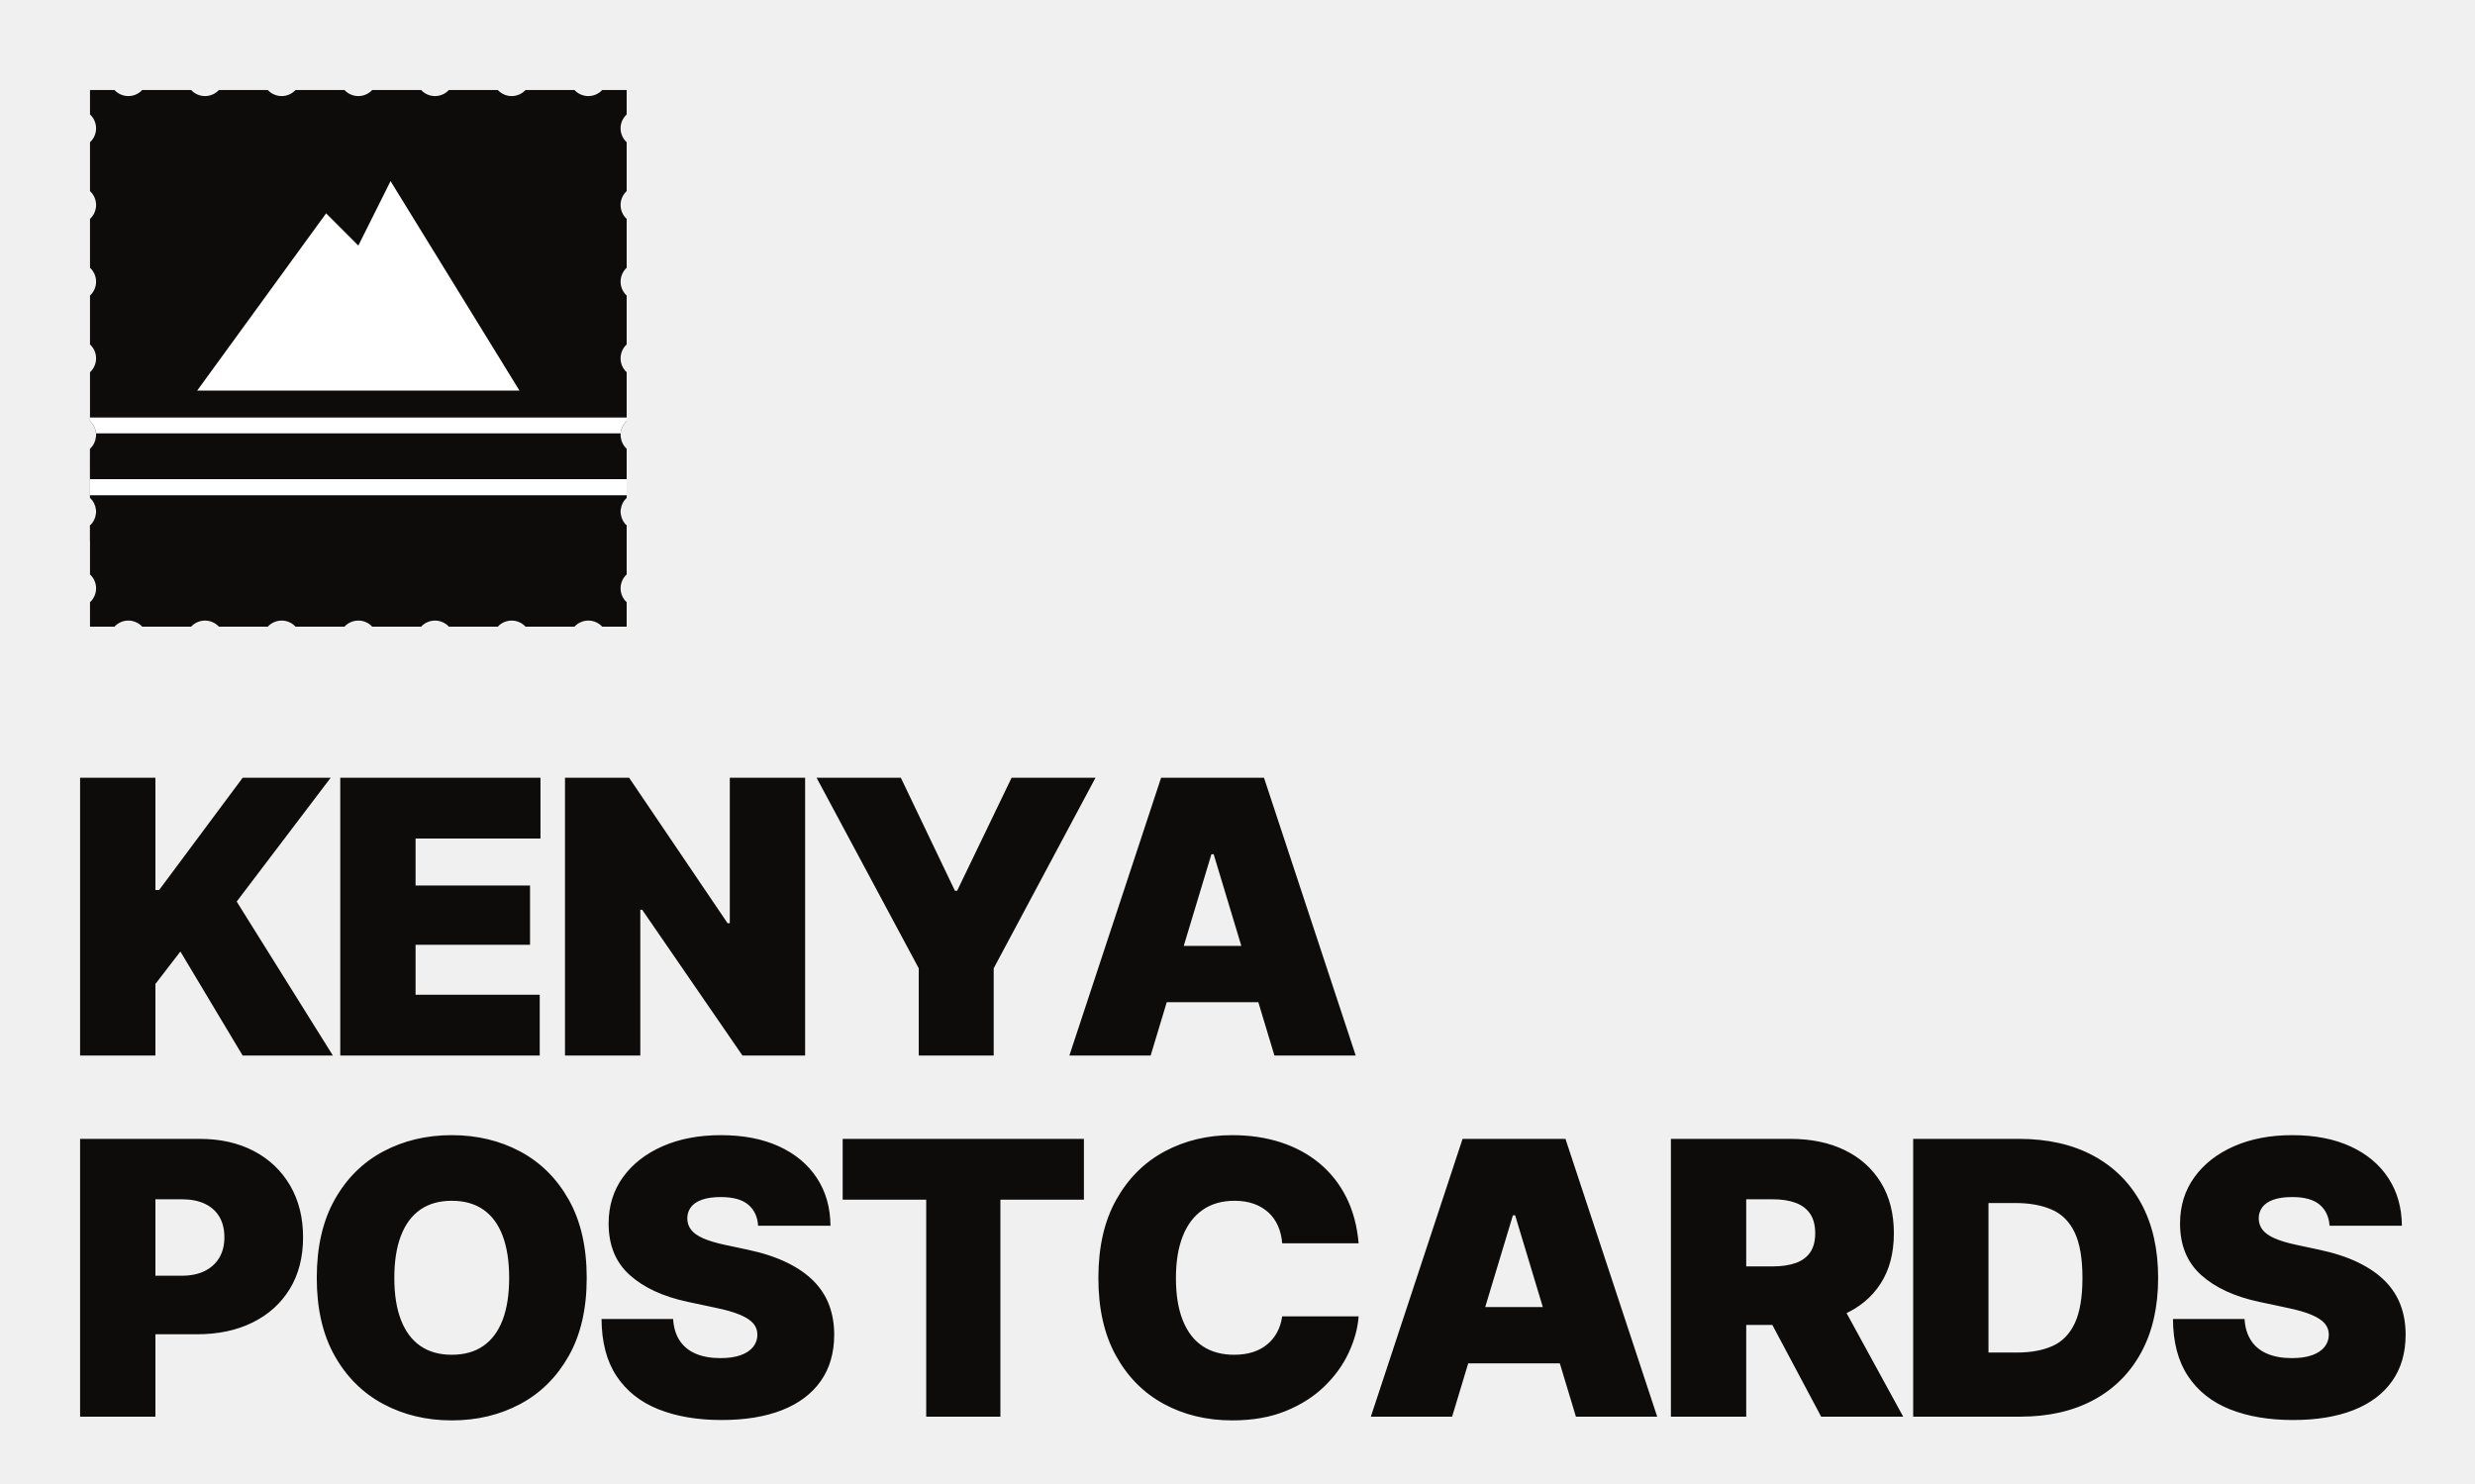
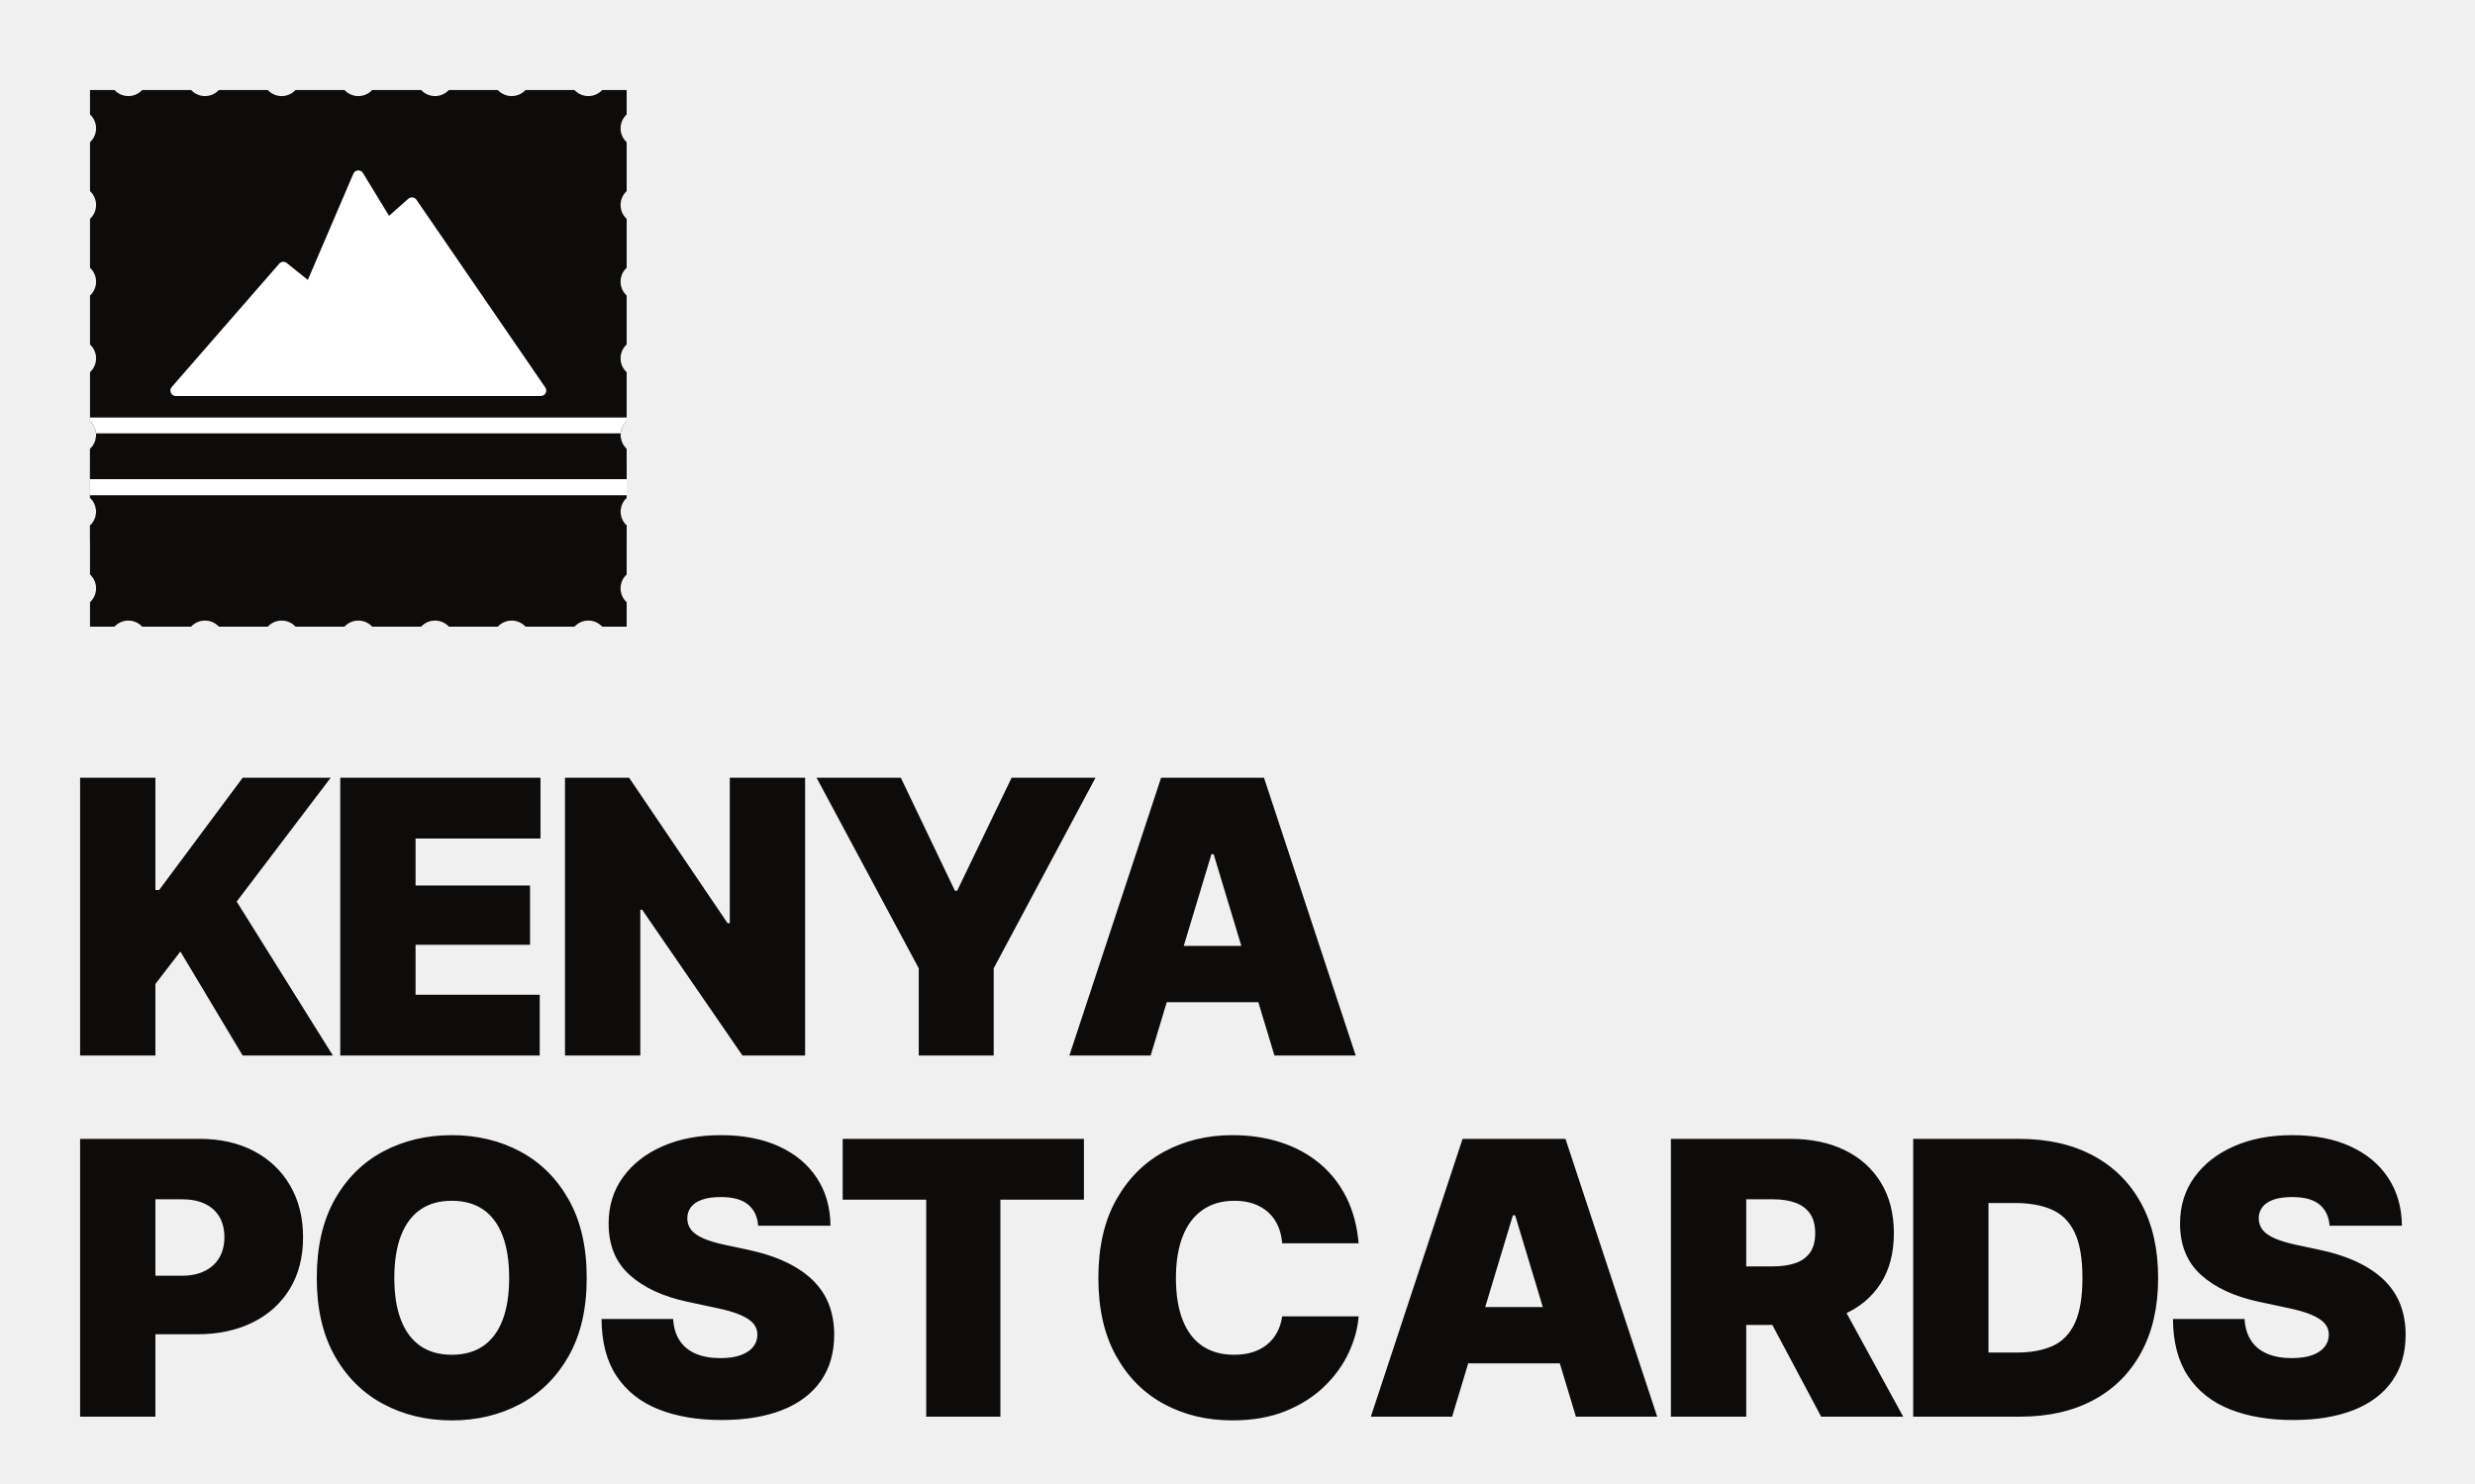
<svg xmlns="http://www.w3.org/2000/svg" viewBox="0 0 891 534" width="891" height="534">
  <defs>
    <clipPath id="cm">
      <path d="M32.4,32.4 L41.2,32.4 A6.8,6.8 0 0,0 51.2,32.4 L60.0,32.4 L68.8,32.4 A6.8,6.8 0 0,0 78.8,32.4 L87.6,32.4 L96.4,32.4 A6.8,6.8 0 0,0 106.4,32.4 L115.2,32.4 L124.0,32.4 A6.8,6.8 0 0,0 134.0,32.4 L142.8,32.4 L151.6,32.4 A6.8,6.8 0 0,0 161.6,32.4 L170.4,32.4 L179.2,32.4 A6.8,6.8 0 0,0 189.2,32.4 L198.0,32.4 L206.8,32.4 A6.8,6.8 0 0,0 216.8,32.4 L225.6,32.4 L225.6,41.2 A6.8,6.8 0 0,0 225.6,51.2 L225.6,60.0 L225.6,68.8 A6.8,6.8 0 0,0 225.6,78.8 L225.6,87.6 L225.6,96.4 A6.8,6.8 0 0,0 225.6,106.4 L225.6,115.2 L225.6,124.0 A6.8,6.8 0 0,0 225.6,134.0 L225.6,142.8 L225.6,151.6 A6.8,6.8 0 0,0 225.6,161.6 L225.6,170.4 L225.6,179.2 A6.8,6.8 0 0,0 225.6,189.2 L225.6,198.0 L225.6,206.8 A6.8,6.8 0 0,0 225.6,216.8 L225.6,225.6 L216.8,225.6 A6.8,6.8 0 0,0 206.8,225.6 L198.0,225.6 L189.2,225.6 A6.8,6.8 0 0,0 179.2,225.6 L170.4,225.6 L161.6,225.6 A6.8,6.8 0 0,0 151.6,225.6 L142.8,225.6 L134.0,225.6 A6.8,6.8 0 0,0 124.0,225.6 L115.2,225.6 L106.4,225.6 A6.8,6.8 0 0,0 96.4,225.6 L87.6,225.6 L78.8,225.6 A6.8,6.8 0 0,0 68.8,225.6 L60.0,225.6 L51.2,225.6 A6.8,6.8 0 0,0 41.2,225.6 L32.4,225.6 L32.4,216.8 A6.8,6.8 0 0,0 32.4,206.8 L32.4,198.0 L32.4,189.2 A6.8,6.8 0 0,0 32.4,179.2 L32.4,170.4 L32.4,161.6 A6.8,6.8 0 0,0 32.4,151.6 L32.4,142.8 L32.4,134.0 A6.8,6.8 0 0,0 32.4,124.0 L32.4,115.2 L32.4,106.4 A6.8,6.8 0 0,0 32.4,96.4 L32.4,87.6 L32.4,78.8 A6.8,6.8 0 0,0 32.4,68.8 L32.4,60.0 L32.4,51.2 A6.8,6.8 0 0,0 32.4,41.2 L32.4,32.4 Z" />
    </clipPath>
  </defs>
  <path d="M32.4,32.4 L41.2,32.4 A6.8,6.8 0 0,0 51.2,32.4 L60.0,32.4 L68.8,32.4 A6.8,6.8 0 0,0 78.8,32.4 L87.6,32.4 L96.4,32.4 A6.8,6.8 0 0,0 106.4,32.4 L115.2,32.4 L124.0,32.4 A6.8,6.8 0 0,0 134.0,32.4 L142.8,32.4 L151.6,32.4 A6.8,6.8 0 0,0 161.6,32.4 L170.4,32.4 L179.2,32.4 A6.8,6.8 0 0,0 189.2,32.4 L198.0,32.4 L206.8,32.4 A6.8,6.8 0 0,0 216.8,32.4 L225.6,32.4 L225.6,41.2 A6.8,6.8 0 0,0 225.6,51.2 L225.6,60.0 L225.6,68.8 A6.8,6.8 0 0,0 225.6,78.8 L225.6,87.6 L225.6,96.4 A6.8,6.8 0 0,0 225.6,106.4 L225.6,115.2 L225.6,124.0 A6.8,6.8 0 0,0 225.6,134.0 L225.6,142.8 L225.6,151.6 A6.8,6.8 0 0,0 225.6,161.6 L225.6,170.4 L225.6,179.2 A6.8,6.8 0 0,0 225.6,189.2 L225.6,198.0 L225.6,206.8 A6.8,6.8 0 0,0 225.6,216.8 L225.6,225.6 L216.8,225.6 A6.8,6.8 0 0,0 206.8,225.6 L198.0,225.6 L189.2,225.6 A6.8,6.8 0 0,0 179.2,225.6 L170.4,225.6 L161.6,225.6 A6.8,6.8 0 0,0 151.6,225.6 L142.8,225.6 L134.0,225.6 A6.8,6.8 0 0,0 124.0,225.6 L115.2,225.6 L106.4,225.6 A6.8,6.8 0 0,0 96.4,225.6 L87.6,225.6 L78.8,225.6 A6.8,6.8 0 0,0 68.8,225.6 L60.0,225.6 L51.2,225.6 A6.8,6.8 0 0,0 41.2,225.6 L32.4,225.6 L32.4,216.8 A6.8,6.8 0 0,0 32.4,206.8 L32.4,198.0 L32.4,189.2 A6.8,6.8 0 0,0 32.4,179.2 L32.4,170.4 L32.4,161.6 A6.8,6.8 0 0,0 32.4,151.6 L32.4,142.8 L32.4,134.0 A6.8,6.8 0 0,0 32.4,124.0 L32.4,115.2 L32.4,106.4 A6.8,6.8 0 0,0 32.4,96.4 L32.4,87.6 L32.4,78.8 A6.8,6.8 0 0,0 32.4,68.8 L32.4,60.0 L32.4,51.2 A6.8,6.8 0 0,0 32.4,41.2 L32.4,32.4 Z" fill="#0E0C0B" />
  <g clip-path="url(#cm)">
    <rect x="32.4" y="150.3" width="193.2" height="16.4" fill="#FFFFFF" />
    <rect x="32.4" y="156.0" width="193.2" height="16.4" fill="#0E0C0B" />
  </g>
  <g clip-path="url(#cm)">
    <rect x="32.4" y="172.5" width="193.2" height="16.4" fill="#FFFFFF" />
    <rect x="32.4" y="178.3" width="193.2" height="16.4" fill="#0E0C0B" />
  </g>
-   <path d="M71.0,140.6 L117.4,76.8 L129.0,88.4 L140.6,65.2 L187.0,140.6 Z" fill="#FFFFFF" />
+   <path d="M63.3,140.6 L102.0,96.2 L111.6,103.9 L129.0,63.3 L139.6,80.7 L148.3,73.0 L194.7,140.6 Z" fill="#FFFFFF" stroke="#FFFFFF" stroke-width="3.9" stroke-linejoin="round" />
  <path d="M28.832 380.0V280.0H55.946V320.403H57.289L87.356 280.0H119.034L85.208 324.564L119.839 380.0H87.356L64.94 342.55L55.946 354.228V380.0ZM122.491 380.0V280.0H194.572V301.879H149.605V318.792H190.813V340.134H149.605V358.121H194.303V380.0ZM289.842 280.0V380.0H267.291L231.184 327.517H230.513V380.0H203.399V280.0H226.486L261.922 332.349H262.728V280.0ZM293.97 280.0H324.306L343.769 320.671H344.574L364.172 280.0H394.373L357.729 348.591V380.0H330.749V348.591ZM414.234 380.0H384.972L417.992 280.0H455.039L488.059 380.0H458.797L436.918 307.517H436.113ZM408.864 340.537H463.898V360.805H408.864ZM28.832 510.0V410.0H71.919Q83.06 410.0 91.416 414.396Q99.772 418.792 104.436 426.779Q109.101 434.765 109.101 445.436Q109.101 456.174 104.336 463.993Q99.57 471.812 90.98 476.074Q82.389 480.336 70.98 480.336H45.208V459.262H65.477Q70.309 459.262 73.732 457.55Q77.154 455.839 78.966 452.752Q80.779 449.664 80.779 445.436Q80.779 441.074 78.966 438.02Q77.154 434.966 73.732 433.356Q70.309 431.745 65.477 431.745H55.946V510.0ZM162.626 511.342Q149.001 511.342 137.961 505.436Q126.921 499.53 120.478 488.087Q114.035 476.644 114.035 460.067Q114.035 443.356 120.478 431.879Q126.921 420.403 137.961 414.53Q149.001 408.658 162.626 408.658Q176.25 408.658 187.256 414.53Q198.263 420.403 204.74 431.879Q211.216 443.356 211.216 460.067Q211.216 476.711 204.74 488.154Q198.263 499.597 187.256 505.47Q176.25 511.342 162.626 511.342ZM162.626 487.718Q169.404 487.718 174.001 484.53Q178.599 481.342 180.948 475.168Q183.297 468.993 183.297 460.067Q183.297 451.074 180.948 444.866Q178.599 438.658 174.001 435.47Q169.404 432.282 162.626 432.282Q155.914 432.282 151.317 435.47Q146.719 438.658 144.337 444.866Q141.954 451.074 141.954 460.067Q141.954 468.993 144.337 475.168Q146.719 481.342 151.317 484.53Q155.914 487.718 162.626 487.718ZM259.774 511.208Q246.754 511.208 237.056 507.349Q227.358 503.49 221.989 495.436Q216.62 487.383 216.553 474.832H242.325Q242.593 479.396 244.64 482.55Q246.687 485.705 250.412 487.315Q254.137 488.926 259.372 488.926Q263.734 488.926 266.687 487.852Q269.64 486.779 271.15 484.866Q272.66 482.953 272.66 480.47Q272.66 478.188 271.217 476.477Q269.774 474.765 266.486 473.356Q263.197 471.946 257.627 470.805L247.56 468.658Q234.338 465.839 226.721 459.027Q219.103 452.215 219.103 440.47Q219.103 430.94 224.271 423.792Q229.439 416.644 238.533 412.651Q247.627 408.658 259.506 408.658Q271.654 408.658 280.479 412.718Q289.305 416.779 294.103 424.128Q298.902 431.477 298.969 441.275H272.929Q272.593 436.376 269.338 433.658Q266.083 430.94 259.506 430.94Q255.345 430.94 252.66 431.913Q249.976 432.886 248.701 434.631Q247.426 436.376 247.426 438.591Q247.426 440.94 248.801 442.718Q250.177 444.497 253.164 445.805Q256.15 447.114 260.848 448.121L269.036 449.866Q277.291 451.611 283.231 454.497Q289.17 457.383 292.962 461.242Q296.754 465.101 298.533 469.933Q300.311 474.765 300.311 480.47Q300.311 490.336 295.446 497.215Q290.58 504.094 281.519 507.651Q272.459 511.208 259.774 511.208ZM303.366 431.879V410.0H390.212V431.879H360.145V510.0H333.434V431.879ZM443.603 511.342Q429.911 511.342 419.005 505.436Q408.099 499.53 401.757 488.087Q395.415 476.644 395.415 460.067Q395.415 443.356 401.858 431.879Q408.301 420.403 419.24 414.53Q430.18 408.658 443.603 408.658Q453.066 408.658 461.052 411.242Q469.039 413.826 475.046 418.826Q481.052 423.826 484.677 431.04Q488.301 438.255 489.106 447.584H461.589Q461.321 444.161 460.079 441.342Q458.838 438.523 456.656 436.51Q454.475 434.497 451.421 433.389Q448.368 432.282 444.408 432.282Q437.63 432.282 432.898 435.604Q428.166 438.926 425.75 445.134Q423.334 451.342 423.334 460.067Q423.334 469.195 425.817 475.369Q428.301 481.544 432.965 484.631Q437.63 487.718 444.274 487.718Q448.032 487.718 450.985 486.779Q453.938 485.839 456.153 484.027Q458.368 482.215 459.744 479.664Q461.119 477.114 461.589 473.893H489.106Q488.636 480.268 485.583 486.879Q482.529 493.49 476.858 499.027Q471.187 504.564 462.898 507.953Q454.609 511.342 443.603 511.342ZM522.765 510.0H493.503L526.523 410.0H563.57L596.591 510.0H567.329L545.45 437.517H544.644ZM517.396 470.537H572.43V490.805H517.396ZM601.525 510.0V410.0H644.612Q655.753 410.0 664.109 414.06Q672.464 418.121 677.129 425.738Q681.793 433.356 681.793 443.96Q681.793 454.698 677.028 462.081Q672.263 469.463 663.672 473.221Q655.082 476.98 643.672 476.98H617.901V455.906H638.169Q643.001 455.906 646.424 454.698Q649.847 453.49 651.659 450.872Q653.471 448.255 653.471 443.96Q653.471 439.664 651.659 436.98Q649.847 434.295 646.424 433.02Q643.001 431.745 638.169 431.745H628.639V510.0ZM655.619 510.0 631.189 464.094H660.048L685.149 510.0ZM727.264 510.0H699.882V486.913H726.191Q733.64 486.913 738.909 484.564Q744.177 482.215 746.929 476.342Q749.681 470.47 749.681 460.067Q749.681 449.597 746.895 443.725Q744.11 437.852 738.674 435.47Q733.238 433.087 725.385 433.087H699.479V410.0H726.862Q742.298 410.0 753.506 416.007Q764.714 422.013 770.821 433.221Q776.929 444.43 776.929 460.067Q776.929 475.638 770.855 486.846Q764.781 498.054 753.64 504.027Q742.499 510.0 727.264 510.0ZM715.855 410.0V510.0H688.741V410.0ZM825.487 511.208Q812.467 511.208 802.769 507.349Q793.071 503.49 787.702 495.436Q782.333 487.383 782.266 474.832H808.038Q808.306 479.396 810.353 482.55Q812.4 485.705 816.125 487.315Q819.85 488.926 825.085 488.926Q829.447 488.926 832.4 487.852Q835.353 486.779 836.863 484.866Q838.373 482.953 838.373 480.47Q838.373 478.188 836.93 476.477Q835.487 474.765 832.199 473.356Q828.91 471.946 823.34 470.805L813.272 468.658Q800.051 465.839 792.434 459.027Q784.816 452.215 784.816 440.47Q784.816 430.94 789.984 423.792Q795.152 416.644 804.246 412.651Q813.34 408.658 825.219 408.658Q837.366 408.658 846.192 412.718Q855.017 416.779 859.816 424.128Q864.615 431.477 864.682 441.275H838.642Q838.306 436.376 835.051 433.658Q831.796 430.94 825.219 430.94Q821.058 430.94 818.373 431.913Q815.689 432.886 814.413 434.631Q813.138 436.376 813.138 438.591Q813.138 440.94 814.514 442.718Q815.89 444.497 818.877 445.805Q821.863 447.114 826.561 448.121L834.749 449.866Q843.004 451.611 848.944 454.497Q854.883 457.383 858.675 461.242Q862.467 465.101 864.246 469.933Q866.024 474.765 866.024 480.47Q866.024 490.336 861.158 497.215Q856.293 504.094 847.232 507.651Q838.172 511.208 825.487 511.208Z" fill="#0E0C0B" />
</svg>
